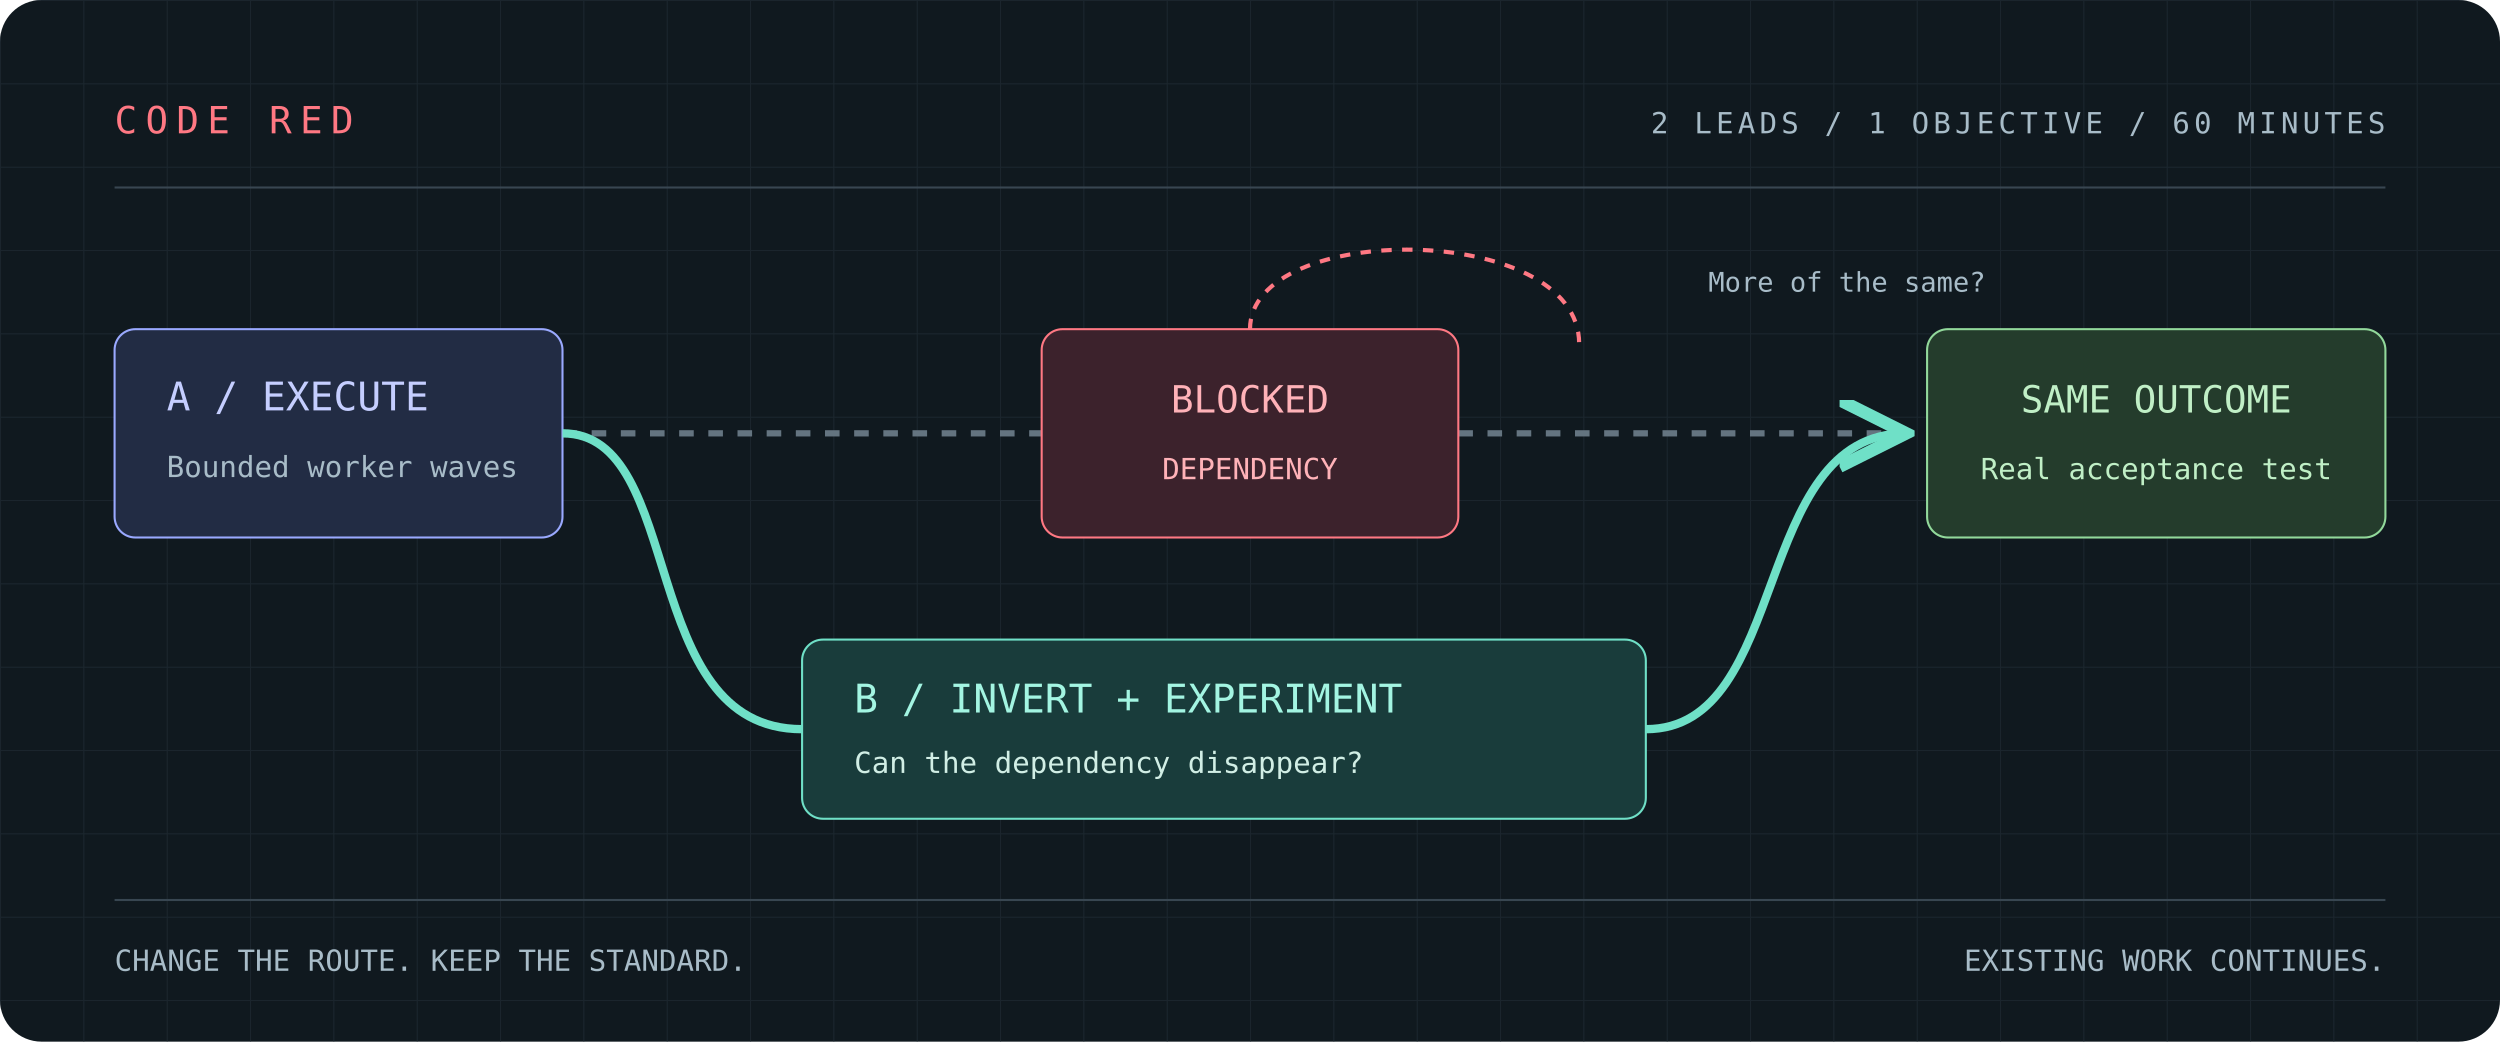
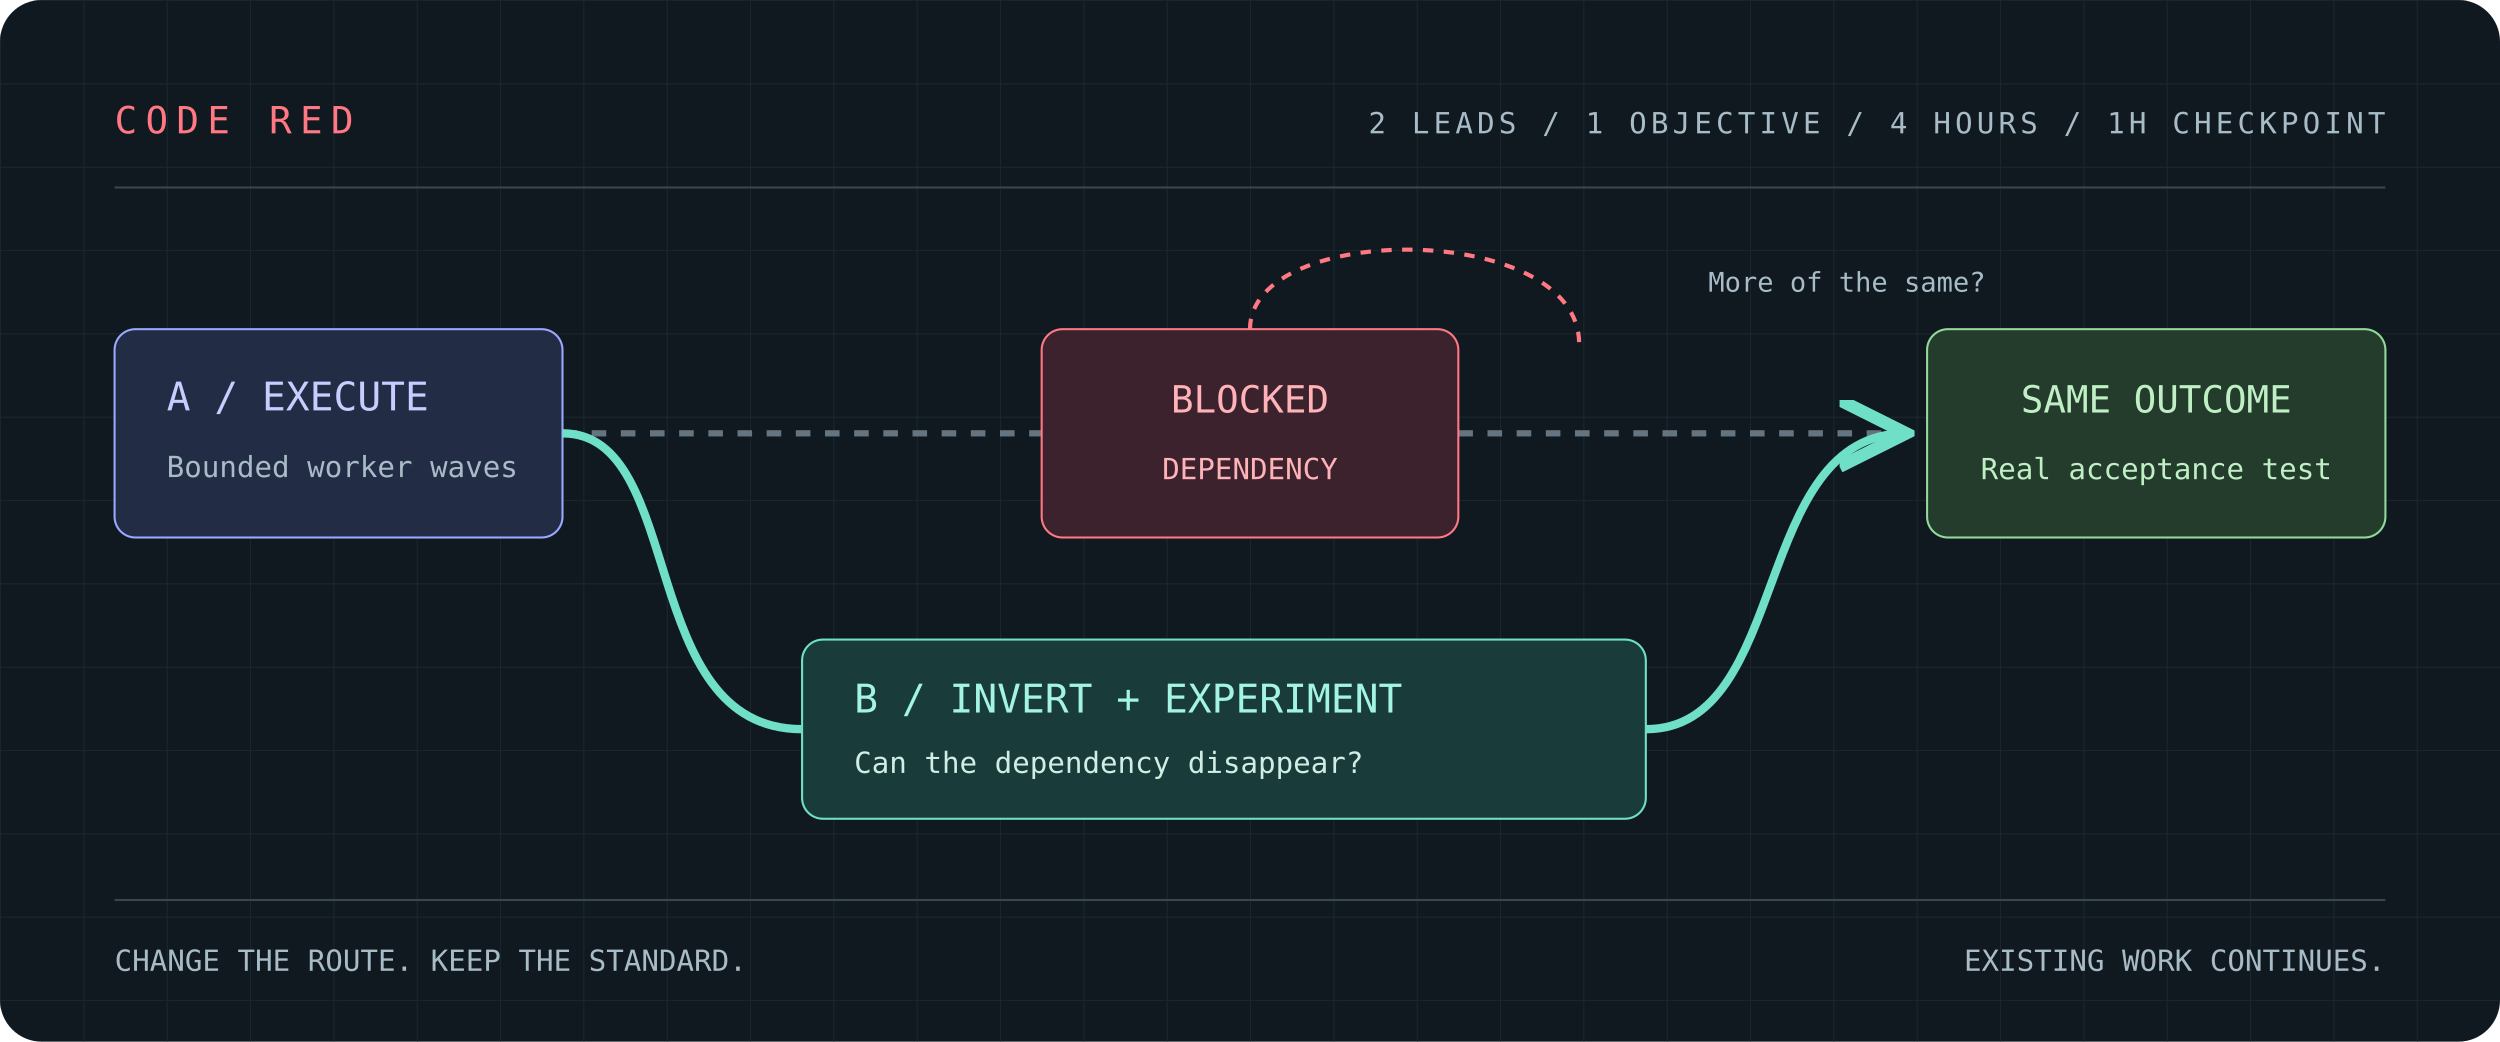
<svg xmlns="http://www.w3.org/2000/svg" width="1200" height="500" viewBox="0 0 1200 500" role="img" aria-labelledby="title desc">
  <defs>
    <pattern id="grid" width="40" height="40" patternUnits="userSpaceOnUse">
      <path d="M40 0H0V40" fill="none" stroke="#243039" stroke-width="1" />
    </pattern>
    <marker id="arrow" markerWidth="9" markerHeight="9" refX="8" refY="4" orient="auto">
      <path d="M0 0L8 4L0 8" fill="none" stroke="#6fe0c7" stroke-width="1.5" />
    </marker>
  </defs>
  <rect width="1200" height="500" rx="20" fill="#10191f" />
  <rect width="1200" height="500" rx="20" fill="url(#grid)" opacity="0.55" />
  <g font-family="ui-monospace, SFMono-Regular, Menlo, Consolas, monospace">
    <text x="55" y="64" fill="#ff7883" font-size="18" letter-spacing="4">CODE RED</text>
-     <text x="1145" y="64" text-anchor="end" fill="#a8bcc8" font-size="14" letter-spacing="2">2 LEADS / 1 OBJECTIVE / 60 MINUTES</text>
+     <text x="1145" y="64" text-anchor="end" fill="#a8bcc8" font-size="14" letter-spacing="2">2 LEADS / 1 OBJECTIVE / 4 HOURS / 1H CHECKPOINT</text>
    <path d="M55 90H1145" stroke="#384651" />
    <path d="M270 208H500 M700 208H915" stroke="#647480" stroke-width="3" stroke-dasharray="7 7" />
    <rect x="55" y="158" width="215" height="100" rx="10" fill="#222c44" stroke="#9aa9ff" />
    <text x="80" y="197" fill="#c5ceff" font-size="19">A / EXECUTE</text>
    <text x="80" y="229" fill="#a8bcc8" font-size="14">Bounded worker waves</text>
    <rect x="500" y="158" width="200" height="100" rx="10" fill="#3c222c" stroke="#ff7883" />
    <text x="600" y="198" text-anchor="middle" fill="#ffb2b8" font-size="18">BLOCKED</text>
    <text x="600" y="230" text-anchor="middle" fill="#ffb2b8" font-size="14">DEPENDENCY</text>
    <path d="M600 158C600 106 758 106 758 165" fill="none" stroke="#ff7883" stroke-width="2" stroke-dasharray="5 5" />
    <text x="820" y="140" fill="#a8bcc8" font-size="13">More of the same?</text>
    <path d="M270 208C330 208 305 350 385 350H790C860 350 840 208 915 208" fill="none" stroke="#6fe0c7" stroke-width="4" marker-end="url(#arrow)" />
    <rect x="385" y="307" width="405" height="86" rx="10" fill="#193c3b" stroke="#6fe0c7" />
    <text x="410" y="342" fill="#a3f5e2" font-size="19">B / INVERT + EXPERIMENT</text>
    <text x="410" y="371" fill="#d1eee5" font-size="14">Can the dependency disappear?</text>
    <rect x="925" y="158" width="220" height="100" rx="10" fill="#243c2c" stroke="#92d99b" />
    <text x="1035" y="198" text-anchor="middle" fill="#c0efc6" font-size="18">SAME OUTCOME</text>
    <text x="1035" y="230" text-anchor="middle" fill="#c0efc6" font-size="14">Real acceptance test</text>
    <path d="M55 432H1145" stroke="#384651" />
    <text x="55" y="466" fill="#a8bcc8" font-size="14">CHANGE THE ROUTE. KEEP THE STANDARD.</text>
    <text x="1145" y="466" text-anchor="end" fill="#a8bcc8" font-size="14">EXISTING WORK CONTINUES.</text>
  </g>
</svg>
